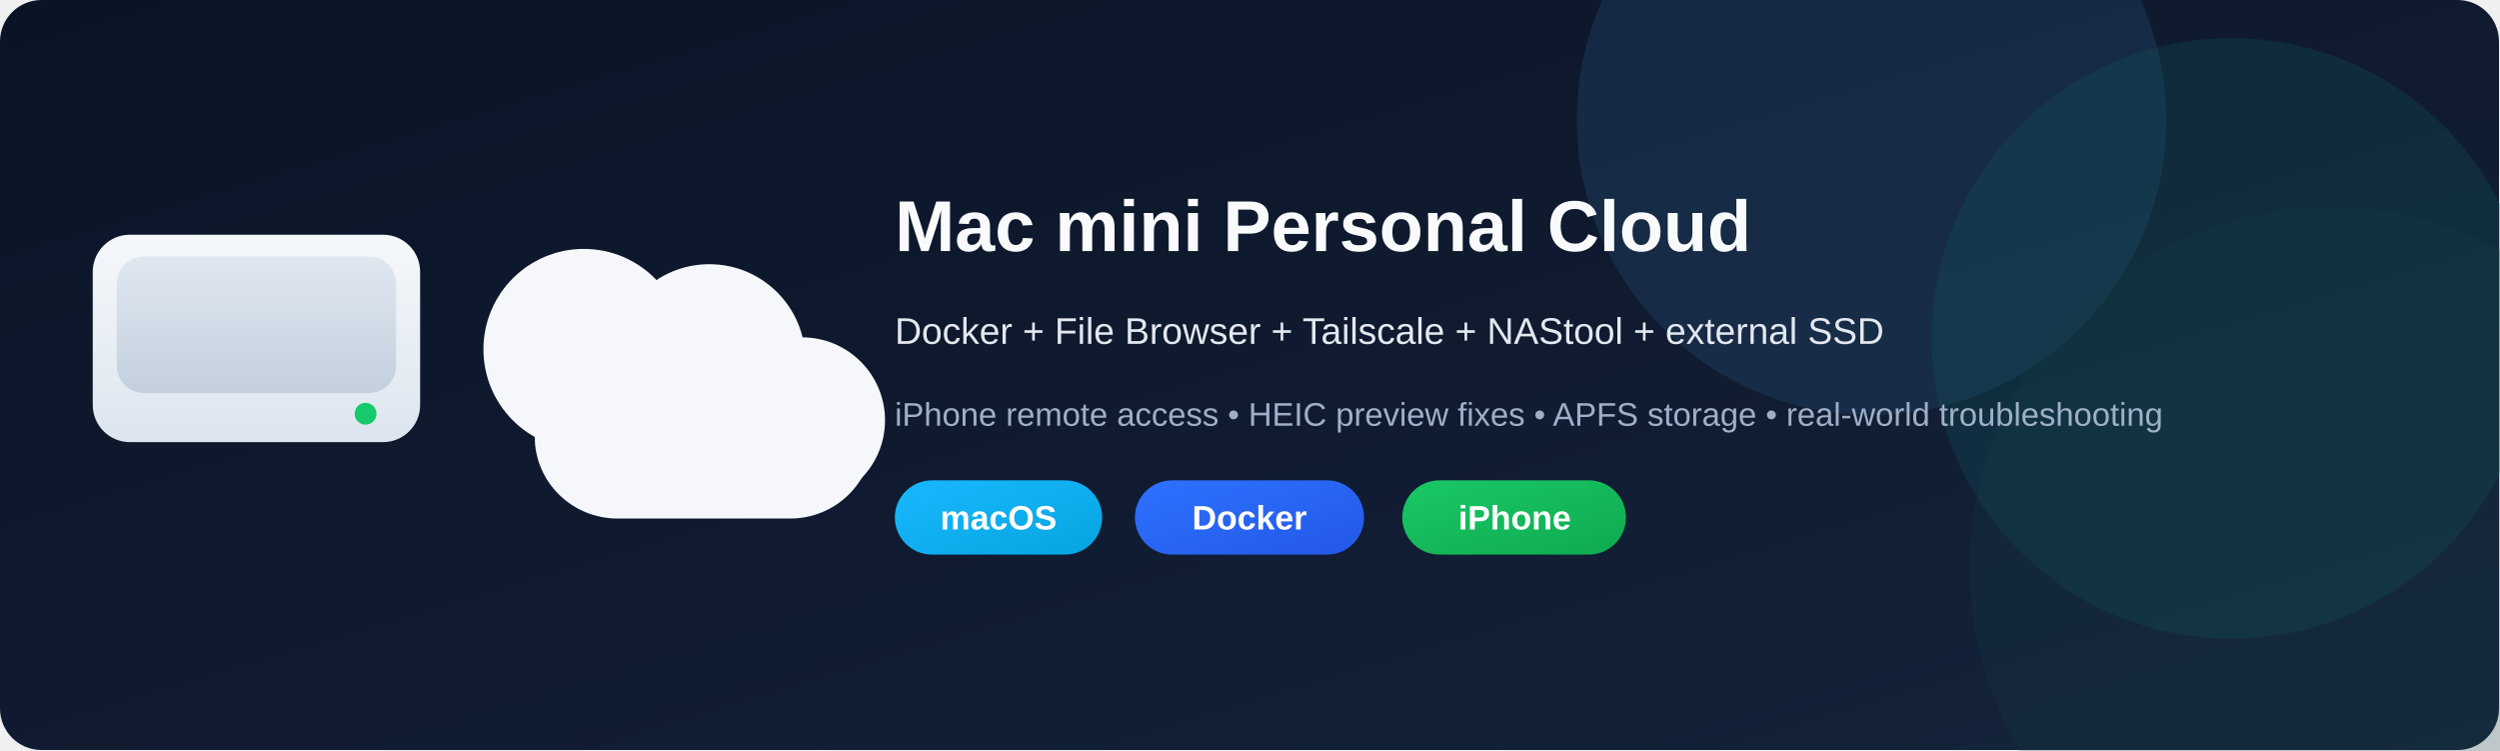
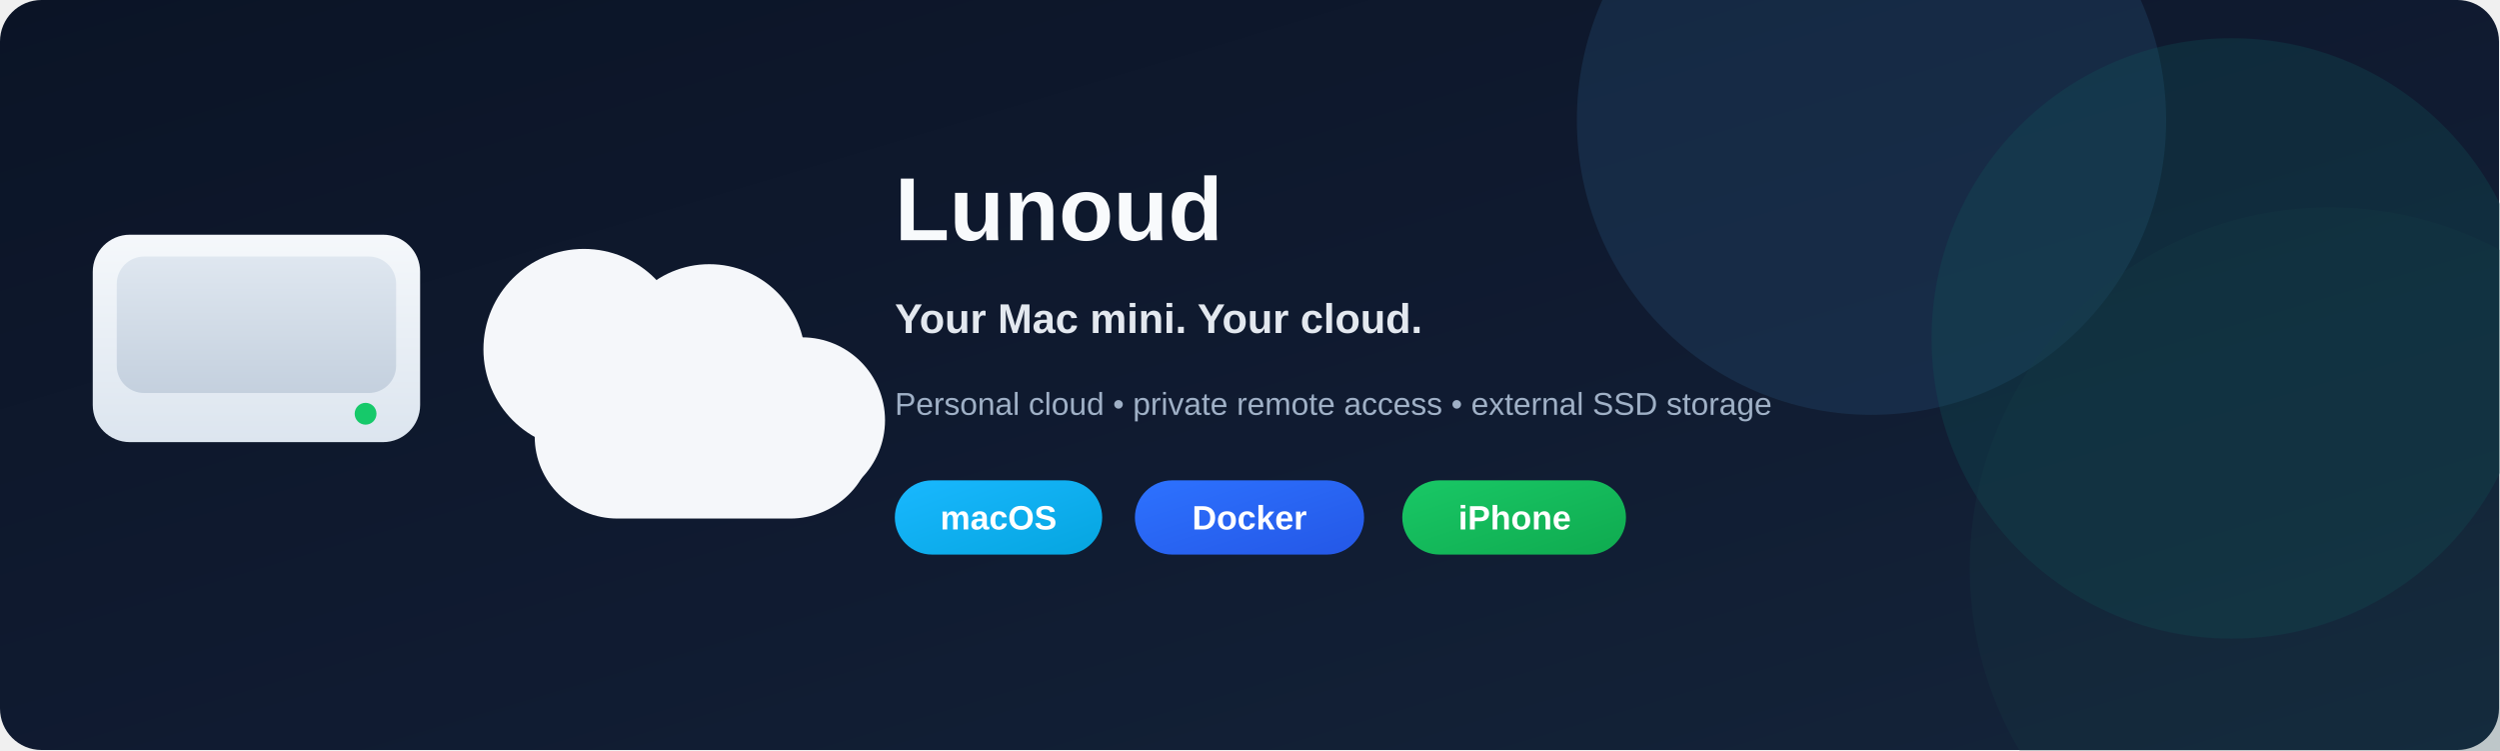
<svg xmlns="http://www.w3.org/2000/svg" width="2290" height="687" viewBox="0 0 2290 687" role="img" aria-labelledby="title desc">
  <defs>
    <linearGradient id="bg" x1="0" y1="0" x2="1" y2="1">
      <stop offset="0%" stop-color="#0b1426" />
      <stop offset="55%" stop-color="#101b31" />
      <stop offset="100%" stop-color="#14253a" />
    </linearGradient>
    <linearGradient id="device" x1="0" y1="0" x2="0" y2="1">
      <stop offset="0%" stop-color="#f5f8fb" />
      <stop offset="100%" stop-color="#dce5ef" />
    </linearGradient>
    <linearGradient id="screen" x1="0" y1="0" x2="0" y2="1">
      <stop offset="0%" stop-color="#dfe7f0" />
      <stop offset="100%" stop-color="#c4d0de" />
    </linearGradient>
    <linearGradient id="macBadge" x1="0" y1="0" x2="1" y2="1">
      <stop offset="0%" stop-color="#19b8ff" />
      <stop offset="100%" stop-color="#05a5df" />
    </linearGradient>
    <linearGradient id="dockerBadge" x1="0" y1="0" x2="1" y2="1">
      <stop offset="0%" stop-color="#2d72ff" />
      <stop offset="100%" stop-color="#2457e6" />
    </linearGradient>
    <linearGradient id="iphoneBadge" x1="0" y1="0" x2="1" y2="1">
      <stop offset="0%" stop-color="#19c866" />
      <stop offset="100%" stop-color="#0faa4f" />
    </linearGradient>
  </defs>
  <rect width="2290" height="687" rx="38" fill="url(#bg)" />
  <circle cx="1715" cy="110" r="270" fill="#204466" opacity="0.40" />
  <circle cx="2045" cy="310" r="275" fill="#0e555a" opacity="0.28" />
  <circle cx="2135" cy="520" r="330" fill="#153f46" opacity="0.23" />
  <g transform="translate(85 215)">
    <rect x="0" y="0" width="300" height="190" rx="34" fill="url(#device)" />
    <rect x="22" y="20" width="256" height="125" rx="25" fill="url(#screen)" />
    <circle cx="250" cy="164" r="10" fill="#16c96a" />
  </g>
  <g fill="#f5f7fa" transform="translate(415 200)">
    <circle cx="120" cy="120" r="92" />
    <circle cx="235" cy="130" r="88" />
    <circle cx="320" cy="185" r="76" />
    <rect x="75" y="125" width="310" height="150" rx="76" />
  </g>
  <g font-family="-apple-system,BlinkMacSystemFont,'Segoe UI',Arial,sans-serif">
-     <text x="820" y="230" fill="#f8fafc" font-size="66" font-weight="800">Mac mini Personal Cloud</text>
-     <text x="820" y="315" fill="#e3e8ef" font-size="34" font-weight="500">Docker + File Browser + Tailscale + NAStool + external SSD</text>
-     <text x="820" y="390" fill="#9fb0c6" font-size="30" font-weight="500">iPhone remote access • HEIC preview fixes • APFS storage • real-world troubleshooting</text>
+     <text x="820" y="220" fill="#f8fafc" font-size="82" font-weight="800">Lunoud</text>
+     <text x="820" y="305" fill="#e3e8ef" font-size="38" font-weight="600">Your Mac mini. Your cloud.</text>
+     <text x="820" y="380" fill="#9fb0c6" font-size="29" font-weight="500">Personal cloud • private remote access • external SSD storage</text>
    <g transform="translate(820 440)">
      <rect x="0" y="0" width="190" height="68" rx="34" fill="url(#macBadge)" />
      <text x="95" y="45" text-anchor="middle" fill="#ffffff" font-size="31" font-weight="700">macOS</text>
      <rect x="220" y="0" width="210" height="68" rx="34" fill="url(#dockerBadge)" />
      <text x="325" y="45" text-anchor="middle" fill="#ffffff" font-size="31" font-weight="700">Docker</text>
      <rect x="465" y="0" width="205" height="68" rx="34" fill="url(#iphoneBadge)" />
      <text x="568" y="45" text-anchor="middle" fill="#ffffff" font-size="31" font-weight="700">iPhone</text>
    </g>
  </g>
</svg>
